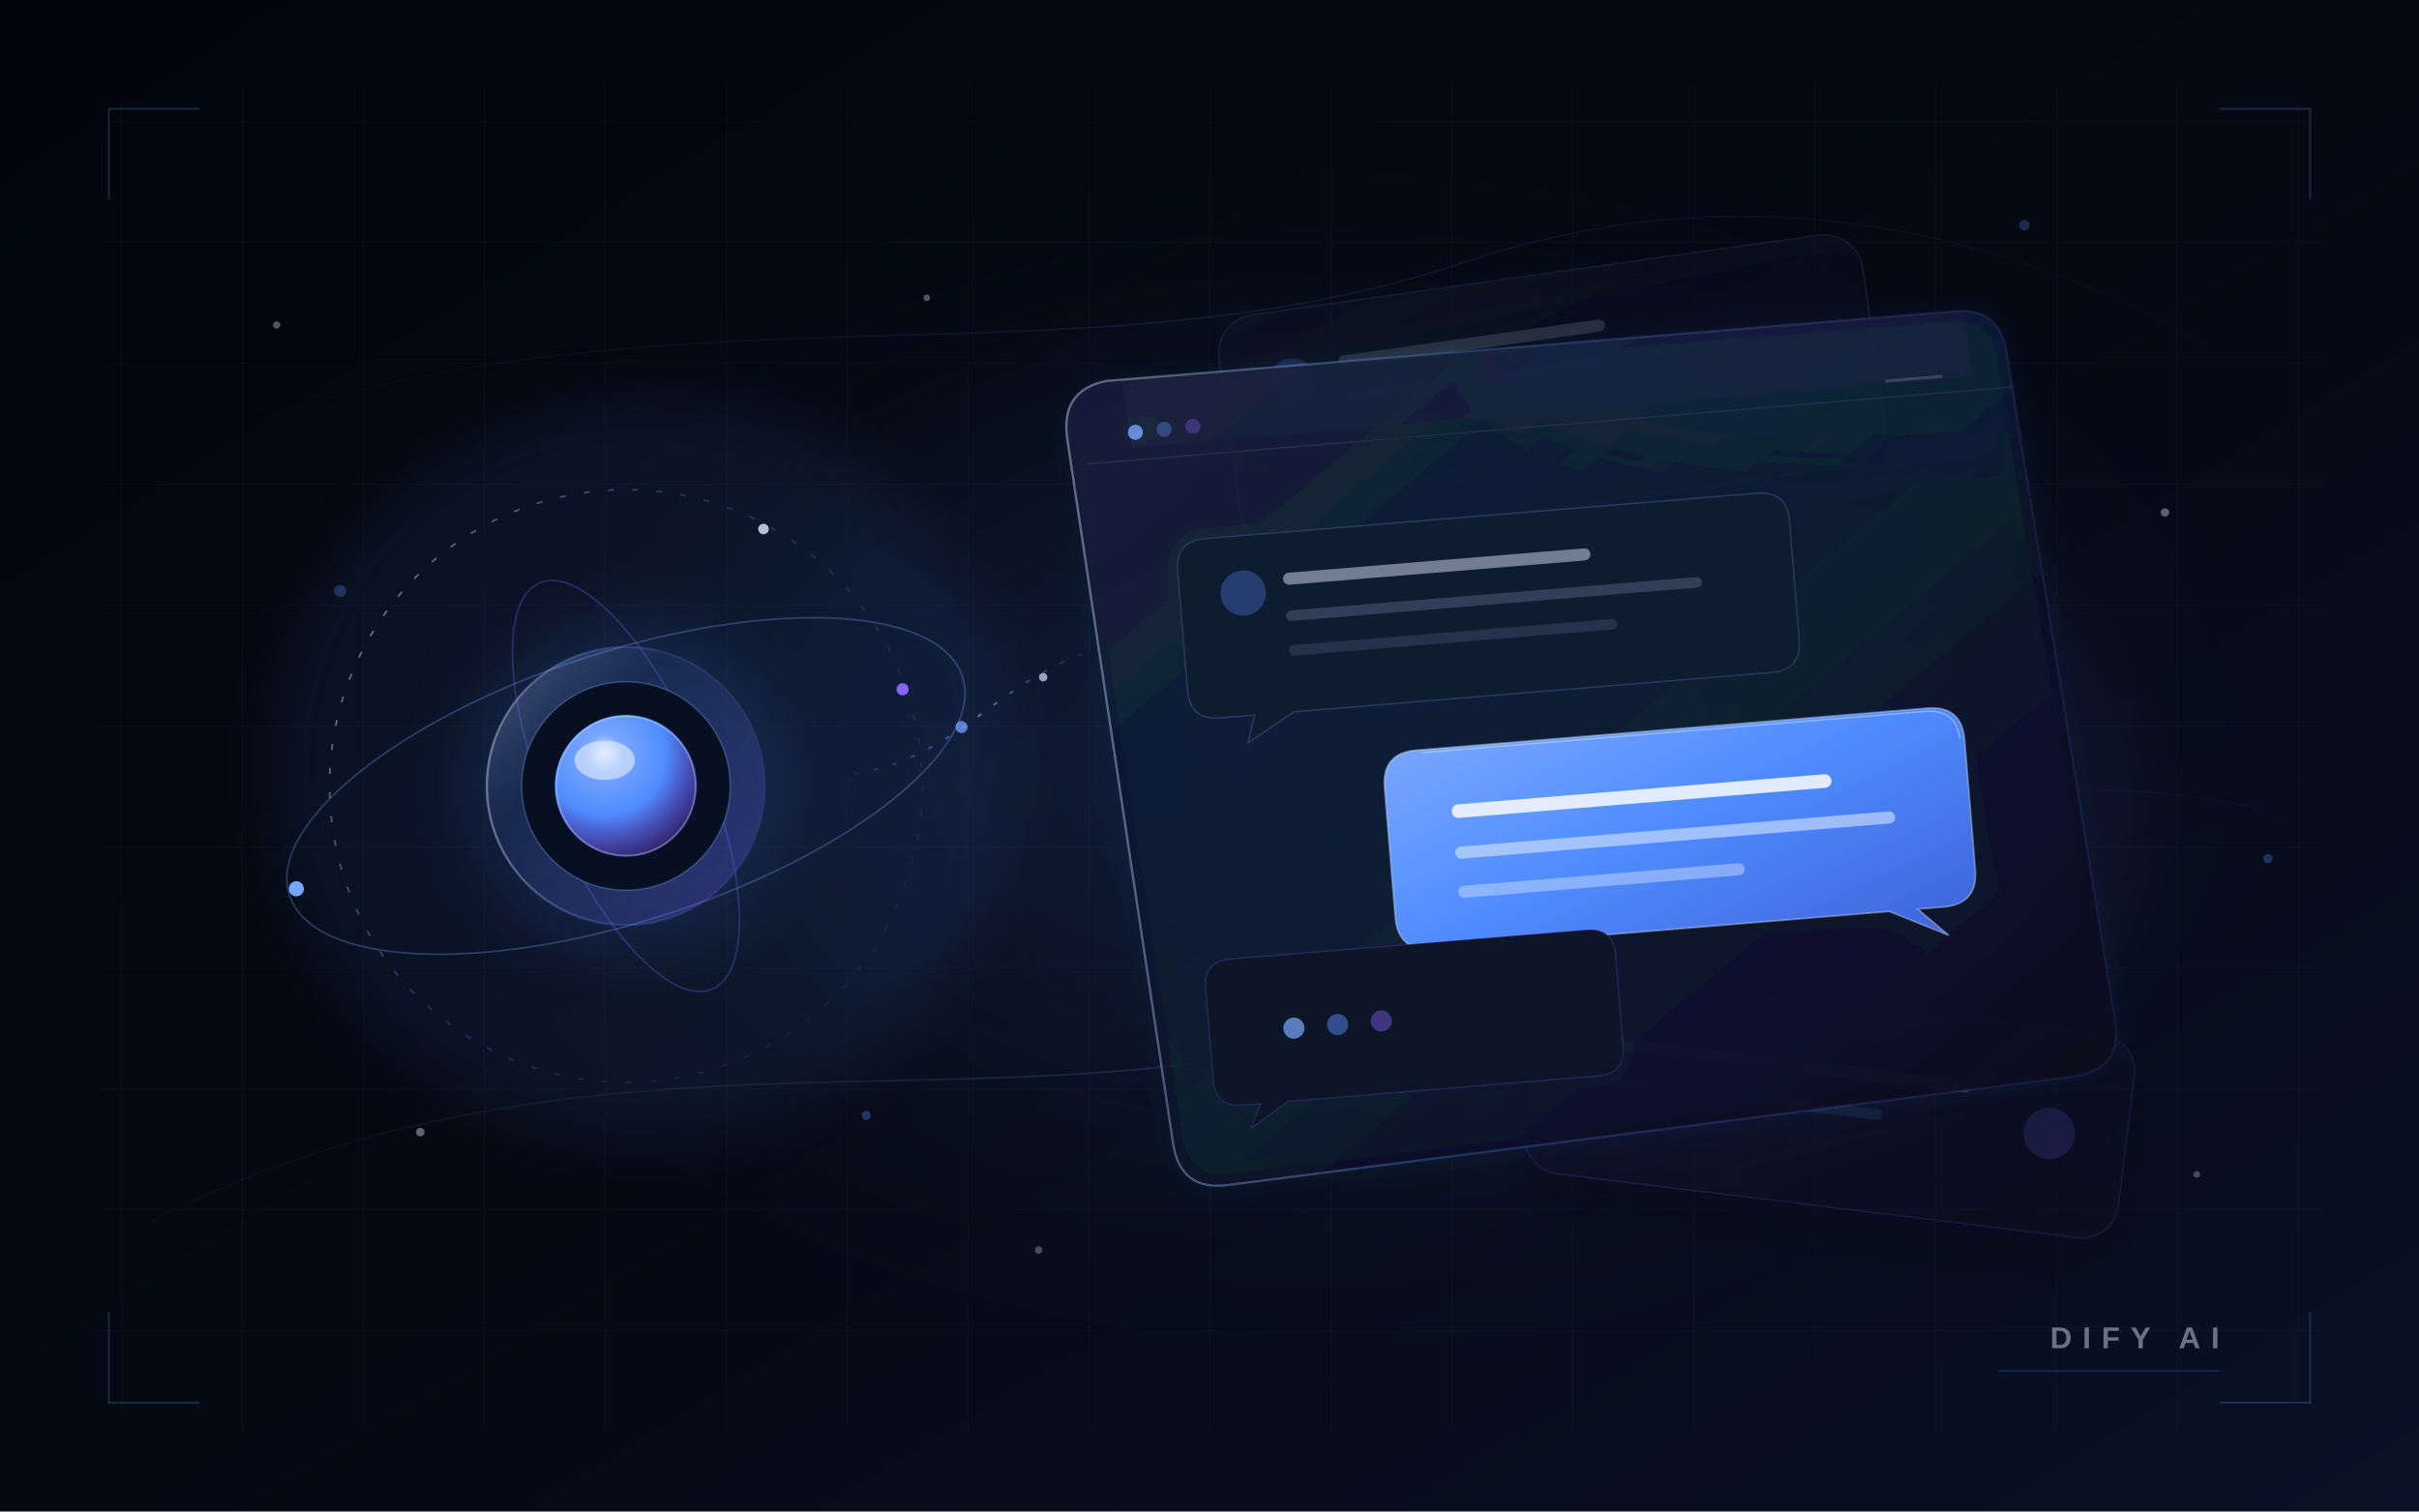
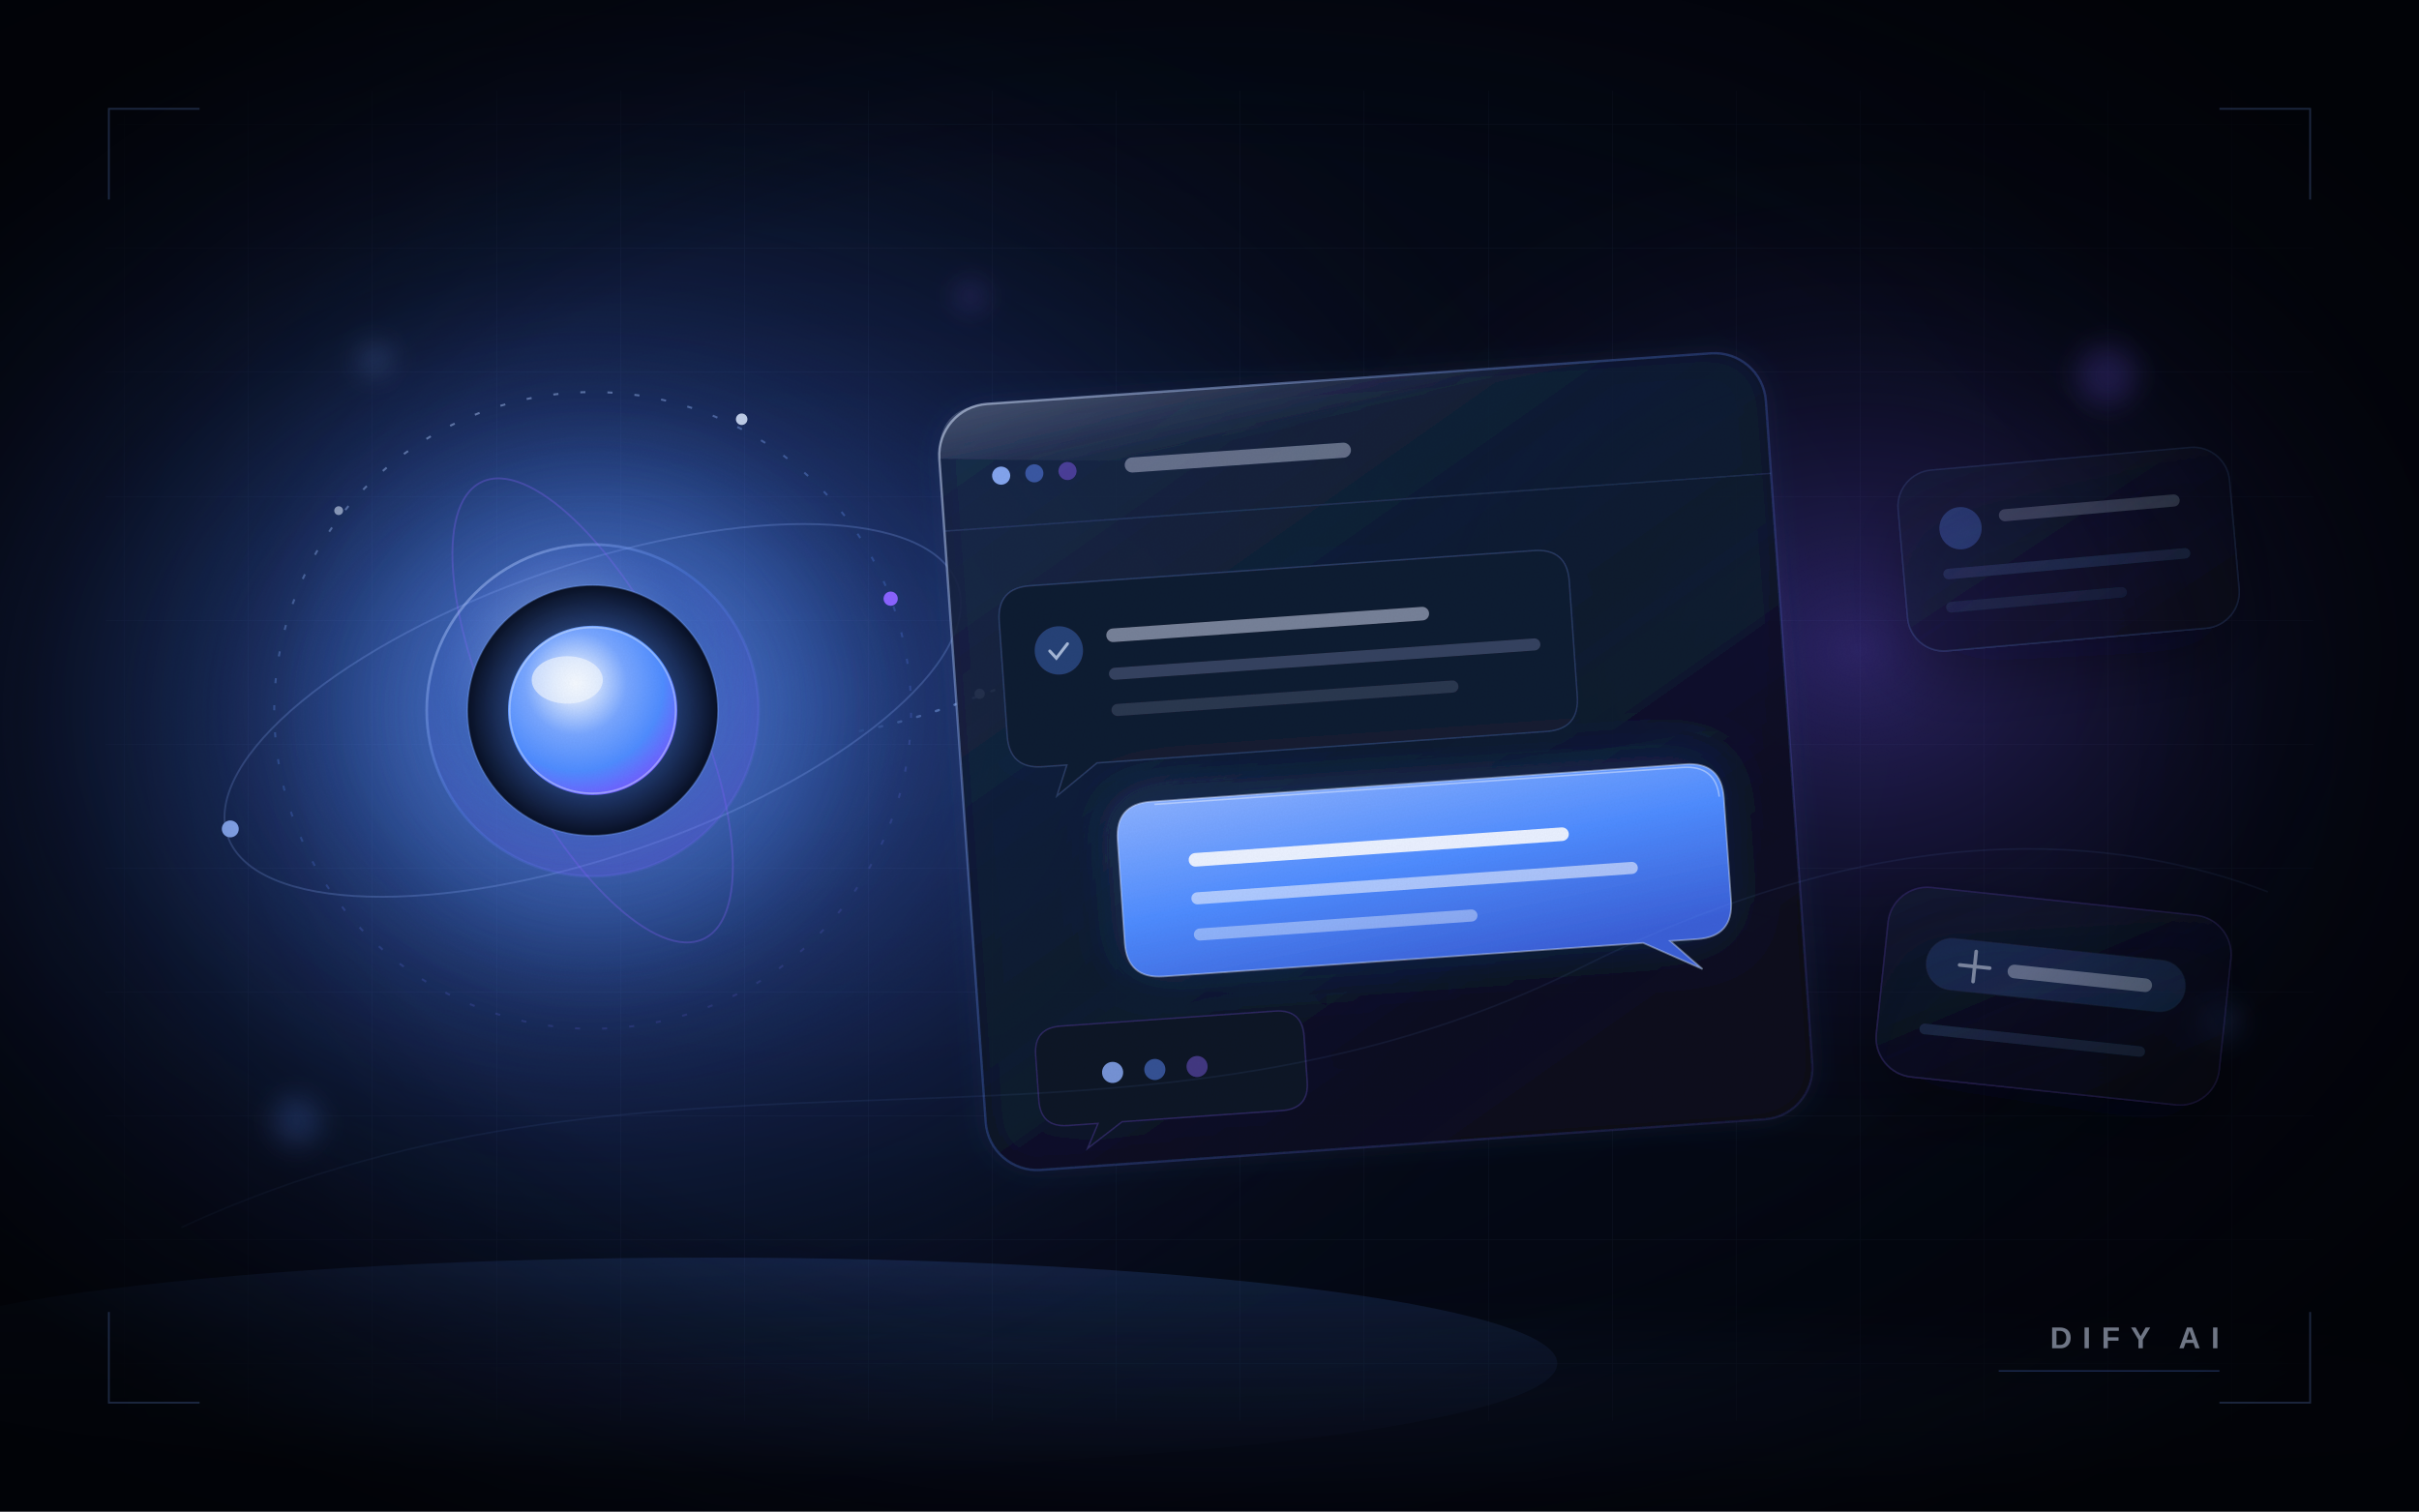
<svg xmlns="http://www.w3.org/2000/svg" viewBox="0 0 1600 1000" width="1600" height="1000" role="img" aria-labelledby="title desc">
  <defs>
-     <linearGradient id="bg" x1="0" y1="0" x2="1" y2="1">
-       <stop stop-color="#02050d" />
-       <stop offset="0.52" stop-color="#050914" />
-       <stop offset="1" stop-color="#091126" />
-     </linearGradient>
-     <radialGradient id="focus" cx="50%" cy="50%" r="50%">
-       <stop stop-color="#4f8cff" stop-opacity=".18" />
-       <stop offset=".55" stop-color="#4f8cff" stop-opacity=".05" />
-       <stop offset="1" stop-color="#02050d" stop-opacity="0" />
+     <radialGradient id="bg" cx="34%" cy="46%" r="78%">
+       <stop offset="0" stop-color="#0b1330" />
+       <stop offset="0.42" stop-color="#050a18" />
+       <stop offset="1" stop-color="#02040b" />
    </radialGradient>
-     <radialGradient id="core" cx="35%" cy="27%" r="75%">
-       <stop stop-color="#dbe8ff" />
-       <stop offset=".18" stop-color="#78a6ff" />
-       <stop offset=".58" stop-color="#4f8cff" />
-       <stop offset="1" stop-color="#7756ff" stop-opacity=".38" />
+     <radialGradient id="vignette" cx="50%" cy="48%" r="62%">
+       <stop offset="0.6" stop-color="#02040b" stop-opacity="0" />
+       <stop offset="1" stop-color="#010206" stop-opacity=".85" />
    </radialGradient>
-     <linearGradient id="coreShell" x1="0" y1="0" x2="1" y2="1">
-       <stop stop-color="#dbe8ff" stop-opacity=".32" />
-       <stop offset=".34" stop-color="#5b8cff" stop-opacity=".08" />
+     <radialGradient id="bloomBlue" cx="50%" cy="50%" r="50%">
+       <stop offset="0" stop-color="#4f8cff" stop-opacity=".58" />
+       <stop offset="0.5" stop-color="#3f6ae0" stop-opacity=".16" />
+       <stop offset="1" stop-color="#02040b" stop-opacity="0" />
+     </radialGradient>
+     <radialGradient id="bloomViolet" cx="50%" cy="50%" r="50%">
+       <stop offset="0" stop-color="#7756ff" stop-opacity=".34" />
+       <stop offset="1" stop-color="#02040b" stop-opacity="0" />
+     </radialGradient>
+     <radialGradient id="coreHot" cx="40%" cy="34%" r="72%">
+       <stop offset="0" stop-color="#f4f8ff" />
+       <stop offset="0.16" stop-color="#cfe0ff" />
+       <stop offset="0.42" stop-color="#78a6ff" />
+       <stop offset="0.72" stop-color="#4f8cff" />
+       <stop offset="1" stop-color="#7756ff" />
+     </radialGradient>
+     <radialGradient id="coreShell" cx="42%" cy="34%" r="70%">
+       <stop offset="0" stop-color="#dbe8ff" stop-opacity=".5" />
+       <stop offset="0.55" stop-color="#3f62d7" stop-opacity=".12" />
      <stop offset="1" stop-color="#7756ff" stop-opacity=".28" />
-     </linearGradient>
-     <linearGradient id="glass" x1="0" y1="0" x2="1" y2="1">
-       <stop stop-color="#17213a" stop-opacity=".9" />
-       <stop offset=".55" stop-color="#0b1224" stop-opacity=".84" />
-       <stop offset="1" stop-color="#070b16" stop-opacity=".96" />
+     </radialGradient>
+     <radialGradient id="coreInner" cx="50%" cy="50%" r="50%">
+       <stop offset="0" stop-color="#4f8cff" stop-opacity=".9" />
+       <stop offset="1" stop-color="#050b1c" stop-opacity=".95" />
+     </radialGradient>
+     <linearGradient id="glass" x1="0" y1="0" x2="0.65" y2="1">
+       <stop offset="0" stop-color="#1b2848" stop-opacity=".92" />
+       <stop offset="0.5" stop-color="#0c1428" stop-opacity=".88" />
+       <stop offset="1" stop-color="#070c18" stop-opacity=".97" />
    </linearGradient>
    <linearGradient id="glassBack" x1="0" y1="0" x2="1" y2="1">
-       <stop stop-color="#17203a" stop-opacity=".46" />
-       <stop offset="1" stop-color="#080d1b" stop-opacity=".78" />
+       <stop offset="0" stop-color="#18233f" stop-opacity=".5" />
+       <stop offset="1" stop-color="#070c18" stop-opacity=".8" />
    </linearGradient>
-     <linearGradient id="bluePanel" x1="0" y1="0" x2="1" y2="1">
-       <stop stop-color="#78a6ff" />
-       <stop offset=".45" stop-color="#4f8cff" />
-       <stop offset="1" stop-color="#3f62d7" />
+     <linearGradient id="sheen" x1="0" y1="0" x2="1" y2="1">
+       <stop offset="0" stop-color="#dbe8ff" stop-opacity=".22" />
+       <stop offset="0.4" stop-color="#dbe8ff" stop-opacity="0" />
    </linearGradient>
-     <linearGradient id="edge" x1="0" y1="0" x2="1" y2="0">
-       <stop stop-color="#dbe8ff" stop-opacity=".42" />
-       <stop offset=".38" stop-color="#5b8cff" stop-opacity=".26" />
-       <stop offset="1" stop-color="#8a63ff" stop-opacity=".1" />
+     <linearGradient id="bluePanel" x1="0" y1="0" x2="0.4" y2="1">
+       <stop offset="0" stop-color="#8ab0ff" />
+       <stop offset="0.5" stop-color="#4f8cff" />
+       <stop offset="1" stop-color="#3a5fd6" />
+     </linearGradient>
+     <linearGradient id="edge" x1="0" y1="0" x2="1" y2="1">
+       <stop offset="0" stop-color="#dbe8ff" stop-opacity=".55" />
+       <stop offset="0.45" stop-color="#5b8cff" stop-opacity=".26" />
+       <stop offset="1" stop-color="#8a63ff" stop-opacity=".12" />
    </linearGradient>
    <linearGradient id="thread" x1="0" y1="0" x2="1" y2="0">
-       <stop stop-color="#78a6ff" stop-opacity=".08" />
-       <stop offset=".5" stop-color="#78a6ff" stop-opacity=".55" />
-       <stop offset="1" stop-color="#8a63ff" stop-opacity=".08" />
+       <stop offset="0" stop-color="#78a6ff" stop-opacity="0" />
+       <stop offset="0.5" stop-color="#9dc0ff" stop-opacity=".7" />
+       <stop offset="1" stop-color="#8a63ff" stop-opacity="0" />
    </linearGradient>
-     <pattern id="grid" width="80" height="80" patternUnits="userSpaceOnUse">
-       <path d="M80 0H0V80" fill="none" stroke="#78a6ff" stroke-opacity=".045" />
+     <linearGradient id="floor" x1="0" y1="0" x2="0" y2="1">
+       <stop offset="0" stop-color="#4f8cff" stop-opacity=".16" />
+       <stop offset="1" stop-color="#4f8cff" stop-opacity="0" />
+     </linearGradient>
+     <pattern id="grid" width="82" height="82" patternUnits="userSpaceOnUse" patternTransform="rotate(0)">
+       <path d="M82 0H0V82" fill="none" stroke="#78a6ff" stroke-opacity=".05" />
    </pattern>
+     <filter id="coreGlow" x="-120%" y="-120%" width="340%" height="340%">
+       <feGaussianBlur stdDeviation="34" />
+     </filter>
    <filter id="softGlow" x="-80%" y="-80%" width="260%" height="260%">
-       <feGaussianBlur stdDeviation="18" />
+       <feGaussianBlur stdDeviation="16" />
    </filter>
-     <filter id="panelShadow" x="-30%" y="-40%" width="170%" height="190%">
-       <feDropShadow dx="0" dy="30" stdDeviation="28" flood-color="#00030a" flood-opacity=".72" />
-       <feDropShadow dx="0" dy="0" stdDeviation="8" flood-color="#4f8cff" flood-opacity=".08" />
+     <filter id="bokeh" x="-100%" y="-100%" width="300%" height="300%">
+       <feGaussianBlur stdDeviation="9" />
    </filter>
-     <filter id="smallShadow" x="-30%" y="-50%" width="170%" height="220%">
-       <feDropShadow dx="0" dy="18" stdDeviation="16" flood-color="#00030a" flood-opacity=".7" />
+     <filter id="panelShadow" x="-40%" y="-40%" width="180%" height="200%">
+       <feDropShadow dx="0" dy="34" stdDeviation="34" flood-color="#00020a" flood-opacity=".75" />
+       <feDropShadow dx="0" dy="0" stdDeviation="10" flood-color="#4f8cff" flood-opacity=".1" />
    </filter>
-     <clipPath id="frontClip">
-       <path d="M732 252L1292 206Q1322 203 1327 232L1399 676Q1404 706 1373 712L812 784Q781 788 776 757L706 291Q701 258 732 252Z" />
-     </clipPath>
+     <filter id="chipShadow" x="-40%" y="-40%" width="180%" height="200%">
+       <feDropShadow dx="0" dy="22" stdDeviation="22" flood-color="#00020a" flood-opacity=".68" />
+     </filter>
+     <filter id="grain">
+       <feTurbulence type="fractalNoise" baseFrequency="0.85" numOctaves="2" stitchTiles="stitch" result="n" />
+       <feColorMatrix in="n" type="matrix" values="0 0 0 0 0  0 0 0 0 0  0 0 0 0 0  0 0 0 0.6 0" />
+     </filter>
  </defs>
  <rect width="1600" height="1000" fill="url(#bg)" />
-   <rect x="64" y="54" width="1472" height="892" rx="52" fill="url(#grid)" />
-   <ellipse cx="873" cy="500" rx="670" ry="440" fill="url(#focus)" />
-   <path d="M100 808C440 636 744 794 1046 622C1248 507 1398 512 1510 538" fill="none" stroke="url(#thread)" stroke-width="1.2" opacity=".3" />
-   <path d="M166 278C460 184 718 258 970 173C1175 105 1348 166 1460 228" fill="none" stroke="url(#thread)" stroke-width="1" opacity=".2" />
-   <ellipse cx="424" cy="508" rx="245" ry="245" fill="#4f8cff" opacity=".08" filter="url(#softGlow)" />
-   <ellipse cx="1090" cy="536" rx="330" ry="235" fill="#7756ff" opacity=".045" filter="url(#softGlow)" />
-   <g transform="translate(414 520)">
-     <ellipse rx="234" ry="89" transform="rotate(-18)" fill="none" stroke="#78a6ff" stroke-width="1.2" stroke-opacity=".28" />
-     <ellipse rx="196" ry="196" transform="rotate(28)" fill="none" stroke="url(#edge)" stroke-width="1.2" stroke-dasharray="4 12" />
-     <ellipse rx="146" ry="53" transform="rotate(67)" fill="none" stroke="#8a63ff" stroke-width="1.1" stroke-opacity=".28" />
-     <circle r="112" fill="#4f8cff" opacity=".11" filter="url(#softGlow)" />
-     <circle r="92" fill="url(#coreShell)" stroke="url(#edge)" stroke-width="1.5" />
-     <circle r="69" fill="#071020" stroke="#78a6ff" stroke-opacity=".34" />
-     <circle r="47" fill="url(#core)" />
-     <ellipse cx="-14" cy="-17" rx="20" ry="13" fill="#eaf2ff" opacity=".58" />
-     <circle r="46" fill="none" stroke="#dbe8ff" stroke-opacity=".36" />
-     <circle cx="-218" cy="68" r="5" fill="#78a6ff" />
-     <circle cx="183" cy="-64" r="4" fill="#8a63ff" />
-     <circle cx="91" cy="-170" r="3.5" fill="#dbe8ff" opacity=".8" />
+   <rect x="70" y="60" width="1460" height="880" rx="48" fill="url(#grid)" />
+   <ellipse cx="392" cy="470" rx="720" ry="560" fill="url(#bloomBlue)" />
+   <ellipse cx="1230" cy="430" rx="440" ry="360" fill="url(#bloomViolet)" />
+   <ellipse cx="470" cy="902" rx="560" ry="70" fill="url(#floor)" />
+   <ellipse cx="900" cy="930" rx="820" ry="46" fill="#4f8cff" opacity=".05" filter="url(#softGlow)" />
+   <g filter="url(#bokeh)">
+     <circle cx="196" cy="742" r="16" fill="#5b8cff" opacity=".3" />
+     <circle cx="1394" cy="248" r="20" fill="#7756ff" opacity=".26" />
+     <circle cx="1468" cy="676" r="13" fill="#4f8cff" opacity=".24" />
+     <circle cx="248" cy="238" r="11" fill="#78a6ff" opacity=".24" />
+     <circle cx="642" cy="196" r="9" fill="#8a63ff" opacity=".22" />
  </g>
-   <g transform="rotate(-8 1030 500)" filter="url(#smallShadow)" opacity=".48">
-     <rect x="845" y="183" width="430" height="154" rx="26" fill="url(#glassBack)" stroke="#78a6ff" stroke-opacity=".22" />
-     <circle cx="891" cy="230" r="15" fill="#5b8cff" opacity=".38" />
-     <rect x="923" y="218" width="178" height="8" rx="4" fill="#dbe8ff" opacity=".28" />
-     <rect x="923" y="242" width="266" height="7" rx="3.5" fill="#78a6ff" opacity=".18" />
-     <rect x="923" y="264" width="214" height="7" rx="3.5" fill="#78a6ff" opacity=".12" />
+   <path d="M556 486C650 470 686 434 762 430" fill="none" stroke="url(#thread)" stroke-width="1.6" stroke-dasharray="2 11" stroke-linecap="round" />
+   <circle cx="648" cy="459" r="3.4" fill="#bcd4ff" opacity=".8" />
+   <g transform="translate(392 470) scale(1.12)">
+     <circle r="150" fill="#4f8cff" opacity=".26" filter="url(#coreGlow)" />
+     <circle r="112" fill="#7ba2ff" opacity=".2" filter="url(#coreGlow)" />
+     <ellipse rx="228" ry="86" transform="rotate(-19)" fill="none" stroke="#8fb2ff" stroke-width="1.1" stroke-opacity=".24" />
+     <ellipse rx="188" ry="188" transform="rotate(24)" fill="none" stroke="url(#edge)" stroke-width="1.2" stroke-dasharray="3 13" />
+     <ellipse rx="150" ry="56" transform="rotate(64)" fill="none" stroke="#8a63ff" stroke-width="1.1" stroke-opacity=".3" />
+     <circle r="98" fill="url(#coreShell)" stroke="url(#edge)" stroke-width="1.6" />
+     <circle r="74" fill="url(#coreInner)" stroke="#78a6ff" stroke-opacity=".38" stroke-width="1" />
+     <circle r="50" fill="url(#coreHot)" />
+     <ellipse cx="-15" cy="-18" rx="21" ry="14" fill="#f6faff" opacity=".62" />
+     <circle r="49" fill="none" stroke="#eaf2ff" stroke-opacity=".4" />
+     <circle cx="-214" cy="70" r="5" fill="#8fb2ff" />
+     <circle cx="176" cy="-66" r="4.2" fill="#8a63ff" />
+     <circle cx="88" cy="-172" r="3.4" fill="#dbe8ff" opacity=".85" />
+     <circle cx="-150" cy="-118" r="2.6" fill="#dbe8ff" opacity=".6" />
  </g>
-   <g transform="rotate(7 1170 710)" filter="url(#smallShadow)" opacity=".5">
-     <rect x="1015" y="658" width="395" height="135" rx="24" fill="url(#glassBack)" stroke="#8a63ff" stroke-opacity=".2" />
-     <rect x="1052" y="699" width="252" height="8" rx="4" fill="#dbe8ff" opacity=".23" />
-     <rect x="1052" y="725" width="196" height="7" rx="3.5" fill="#78a6ff" opacity=".15" />
-     <circle cx="1359" cy="727" r="17" fill="#7756ff" opacity=".28" />
+   <g transform="rotate(-5 1108 372)" filter="url(#chipShadow)" opacity=".62">
+     <rect x="1258" y="326" width="220" height="120" rx="24" fill="url(#glassBack)" stroke="#78a6ff" stroke-opacity=".22" />
+     <circle cx="1298" cy="366" r="14" fill="#5b8cff" opacity=".42" />
+     <rect x="1324" y="356" width="120" height="8" rx="4" fill="#dbe8ff" opacity=".3" />
+     <rect x="1284" y="392" width="164" height="7" rx="3.5" fill="#78a6ff" opacity=".2" />
+     <rect x="1284" y="414" width="120" height="7" rx="3.5" fill="#78a6ff" opacity=".13" />
  </g>
-   <g filter="url(#panelShadow)">
-     <path d="M732 252L1292 206Q1322 203 1327 232L1399 676Q1404 706 1373 712L812 784Q781 788 776 757L706 291Q701 258 732 252Z" fill="url(#glass)" stroke="url(#edge)" stroke-width="1.5" />
-     <g clip-path="url(#frontClip)">
-       <path d="M719 307L1343 255" stroke="#dbe8ff" stroke-opacity=".1" />
-       <path d="M742 251L1298 205L1305 249L749 296Z" fill="#dbe8ff" opacity=".025" />
-       <ellipse cx="1228" cy="232" rx="250" ry="80" fill="#4f8cff" opacity=".045" filter="url(#softGlow)" />
-     </g>
-     <circle cx="751" cy="286" r="5" fill="#78a6ff" opacity=".8" />
-     <circle cx="770" cy="284" r="5" fill="#5b8cff" opacity=".38" />
-     <circle cx="789" cy="282" r="5" fill="#8a63ff" opacity=".32" />
-     <path d="M1248 252l36-3" stroke="#dbe8ff" stroke-width="2" stroke-linecap="round" opacity=".2" />
-     <g transform="rotate(-4.7 1010 393)">
-       <path d="M801 339H1167Q1187 339 1187 359V438Q1187 458 1167 458H850L818 476L824 458H801Q781 458 781 438V359Q781 339 801 339Z" fill="#111a2d" stroke="#78a6ff" stroke-opacity=".23" />
-       <circle cx="823" cy="377" r="15" fill="#4f8cff" opacity=".32" />
-       <rect x="850" y="366" width="204" height="8" rx="4" fill="#dbe8ff" opacity=".48" />
-       <rect x="850" y="391" width="276" height="7" rx="3.5" fill="#94aeDE" opacity=".24" />
-       <rect x="850" y="414" width="218" height="7" rx="3.5" fill="#94aeDE" opacity=".16" />
-     </g>
-     <g transform="rotate(-4.7 1113 540)">
-       <path d="M941 482H1280Q1303 482 1303 505V591Q1303 614 1280 614H1263L1282 633L1244 614H941Q918 614 918 591V505Q918 482 941 482Z" fill="url(#bluePanel)" stroke="#dbe8ff" stroke-opacity=".38" stroke-width="1.2" />
-       <path d="M944 484H1278Q1299 484 1300 504" fill="none" stroke="#eef4ff" stroke-opacity=".38" />
-       <rect x="961" y="520" width="252" height="9" rx="4.5" fill="#f5f8ff" opacity=".88" />
-       <rect x="961" y="548" width="292" height="8" rx="4" fill="#dbe8ff" opacity=".58" />
-       <rect x="961" y="574" width="190" height="8" rx="4" fill="#dbe8ff" opacity=".42" />
-     </g>
-     <g transform="rotate(-4.7 931 667)">
-       <path d="M817 625H1053Q1071 625 1071 643V704Q1071 722 1053 722H847L821 738L829 722H817Q799 722 799 704V643Q799 625 817 625Z" fill="#0c1426" stroke="#8a63ff" stroke-opacity=".22" />
-       <circle cx="855" cy="674" r="7" fill="#78a6ff" opacity=".7" />
-       <circle cx="884" cy="674" r="7" fill="#5b8cff" opacity=".48" />
-       <circle cx="913" cy="674" r="7" fill="#8a63ff" opacity=".42" />
-     </g>
+   <g transform="rotate(6 1360 624)" filter="url(#chipShadow)" opacity=".72">
+     <rect x="1248" y="596" width="228" height="126" rx="26" fill="url(#glassBack)" stroke="#8a63ff" stroke-opacity=".24" />
+     <rect x="1276" y="628" width="172" height="34" rx="17" fill="#4f8cff" opacity=".22" stroke="#78a6ff" stroke-opacity=".4" />
+     <path d="M1298 645h20M1308 635v20" stroke="#dbe8ff" stroke-width="2.4" stroke-linecap="round" opacity=".7" />
+     <rect x="1330" y="641" width="96" height="9" rx="4.5" fill="#dbe8ff" opacity=".5" />
+     <rect x="1276" y="686" width="150" height="7" rx="3.5" fill="#78a6ff" opacity=".18" />
  </g>
-   <path d="M565 512C638 500 659 448 730 428" fill="none" stroke="url(#thread)" stroke-width="1.4" stroke-dasharray="3 10" />
-   <circle cx="636" cy="481" r="4" fill="#78a6ff" opacity=".72" />
-   <circle cx="690" cy="448" r="2.8" fill="#dbe8ff" opacity=".68" />
-   <g fill="#dbe8ff">
-     <circle cx="183" cy="215" r="2.4" opacity=".35" />
-     <circle cx="278" cy="749" r="2.8" opacity=".42" />
-     <circle cx="613" cy="197" r="2.2" opacity=".34" />
-     <circle cx="687" cy="827" r="2.5" opacity=".3" />
-     <circle cx="1432" cy="339" r="2.8" opacity=".38" />
-     <circle cx="1453" cy="777" r="2.2" opacity=".28" />
+   <g transform="rotate(-4 908 504)" filter="url(#panelShadow)">
+     <rect x="636" y="250" width="548" height="508" rx="34" fill="url(#glass)" stroke="url(#edge)" stroke-width="1.6" />
+     <path d="M636 284Q636 250 670 250H1150Q1184 250 1184 284V330Z" fill="url(#sheen)" />
+     <circle cx="676" cy="298" r="6" fill="#8fb2ff" opacity=".9" />
+     <circle cx="698" cy="298" r="6" fill="#5b8cff" opacity=".5" />
+     <circle cx="720" cy="298" r="6" fill="#8a63ff" opacity=".45" />
+     <rect x="758" y="292" width="150" height="10" rx="5" fill="#dbe8ff" opacity=".4" />
+     <path d="M636 332H1184" stroke="#78a6ff" stroke-opacity=".16" />
+     <path d="M690 372H1024Q1046 372 1046 394V470Q1046 492 1024 492H726L698 512L706 492H690Q668 492 668 470V394Q668 372 690 372Z" fill="#111b30" stroke="#78a6ff" stroke-opacity=".24" />
+     <circle cx="706" cy="416" r="16" fill="#4f8cff" opacity=".34" />
+     <path d="M700 416l4 5 8-9" stroke="#dbe8ff" stroke-width="2" stroke-linecap="round" fill="none" opacity=".7" />
+     <rect x="738" y="404" width="214" height="9" rx="4.5" fill="#dbe8ff" opacity=".5" />
+     <rect x="738" y="430" width="286" height="8" rx="4" fill="#9db6e6" opacity=".26" />
+     <rect x="738" y="454" width="230" height="8" rx="4" fill="#9db6e6" opacity=".18" />
+     <rect x="732" y="512" width="404" height="126" rx="24" fill="#4f8cff" opacity=".2" filter="url(#softGlow)" />
+     <path d="M760 520H1114Q1138 520 1138 544V612Q1138 636 1114 636H1096L1116 656L1078 636H760Q736 636 736 612V544Q736 520 760 520Z" fill="url(#bluePanel)" stroke="#dbe8ff" stroke-opacity=".42" stroke-width="1.2" />
+     <path d="M762 522H1112Q1134 522 1135 543" fill="none" stroke="#f0f5ff" stroke-opacity=".45" />
+     <rect x="782" y="556" width="252" height="9" rx="4.5" fill="#f6f9ff" opacity=".92" />
+     <rect x="782" y="582" width="296" height="8" rx="4" fill="#e6eeff" opacity=".62" />
+     <rect x="782" y="606" width="188" height="8" rx="4" fill="#e6eeff" opacity=".44" />
+     <path d="M690 664H832Q850 664 850 682V712Q850 730 832 730H726L702 746L710 730H690Q672 730 672 712V682Q672 664 690 664Z" fill="#0d1626" stroke="#8a63ff" stroke-opacity=".26" />
+     <circle cx="722" cy="697" r="7" fill="#8fb2ff" opacity=".8" />
+     <circle cx="750" cy="697" r="7" fill="#5b8cff" opacity=".5" />
+     <circle cx="778" cy="697" r="7" fill="#8a63ff" opacity=".42" />
  </g>
-   <g fill="#5b8cff">
-     <circle cx="225" cy="391" r="4" opacity=".28" />
-     <circle cx="573" cy="738" r="3" opacity=".32" />
-     <circle cx="1339" cy="149" r="3.5" opacity=".25" />
-     <circle cx="1500" cy="568" r="3" opacity=".3" />
-   </g>
-   <g fill="none" stroke="#78a6ff" stroke-width="1.2" opacity=".2">
+   <path d="M120 812C440 664 742 792 1046 640C1250 538 1400 552 1500 590" fill="none" stroke="#78a6ff" stroke-opacity=".08" stroke-width="1.1" />
+   <rect width="1600" height="1000" fill="url(#vignette)" />
+   <rect width="1600" height="1000" fill="#9db6e6" opacity=".05" filter="url(#grain)" />
+   <g fill="none" stroke="#78a6ff" stroke-width="1.2" opacity=".22">
    <path d="M72 132V72H132M1468 72H1528V132M72 868V928H132M1468 928H1528V868" />
  </g>
-   <text x="1468" y="892" text-anchor="end" font-family="Arial,Helvetica,sans-serif" font-size="20" font-weight="600" letter-spacing="7" fill="#dbe8ff" opacity=".46">DIFY AI</text>
-   <path d="M1322 907H1468" stroke="#5b8cff" stroke-opacity=".22" />
+   <text x="1468" y="892" text-anchor="end" font-family="Arial,Helvetica,sans-serif" font-size="20" font-weight="600" letter-spacing="7" fill="#dbe8ff" opacity=".5">DIFY AI</text>
+   <path d="M1322 907H1468" stroke="#5b8cff" stroke-opacity=".26" />
</svg>
